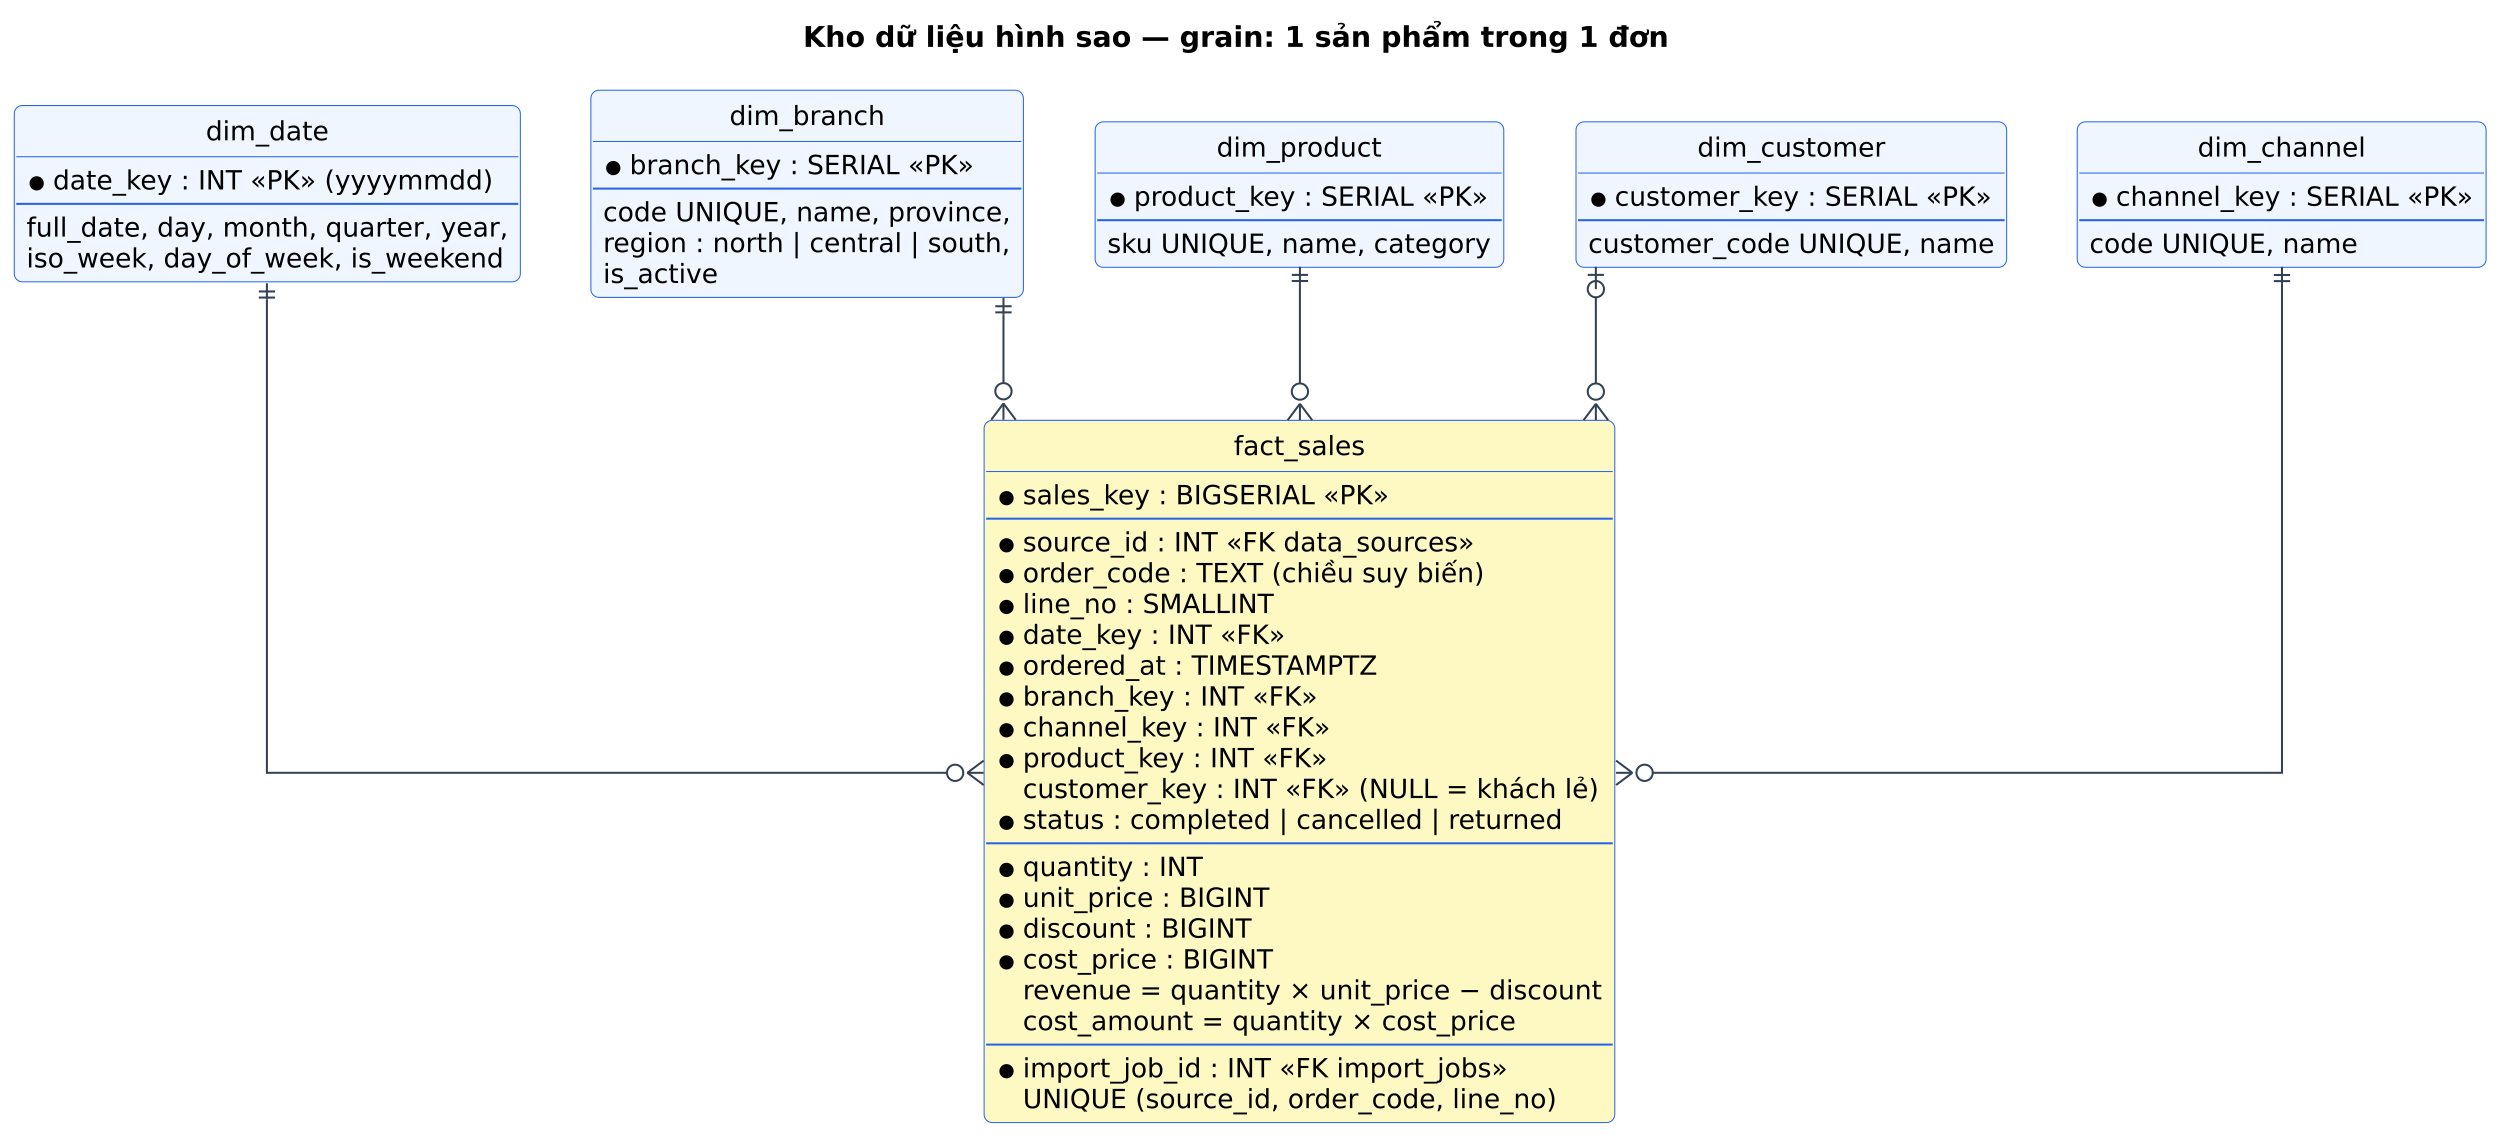
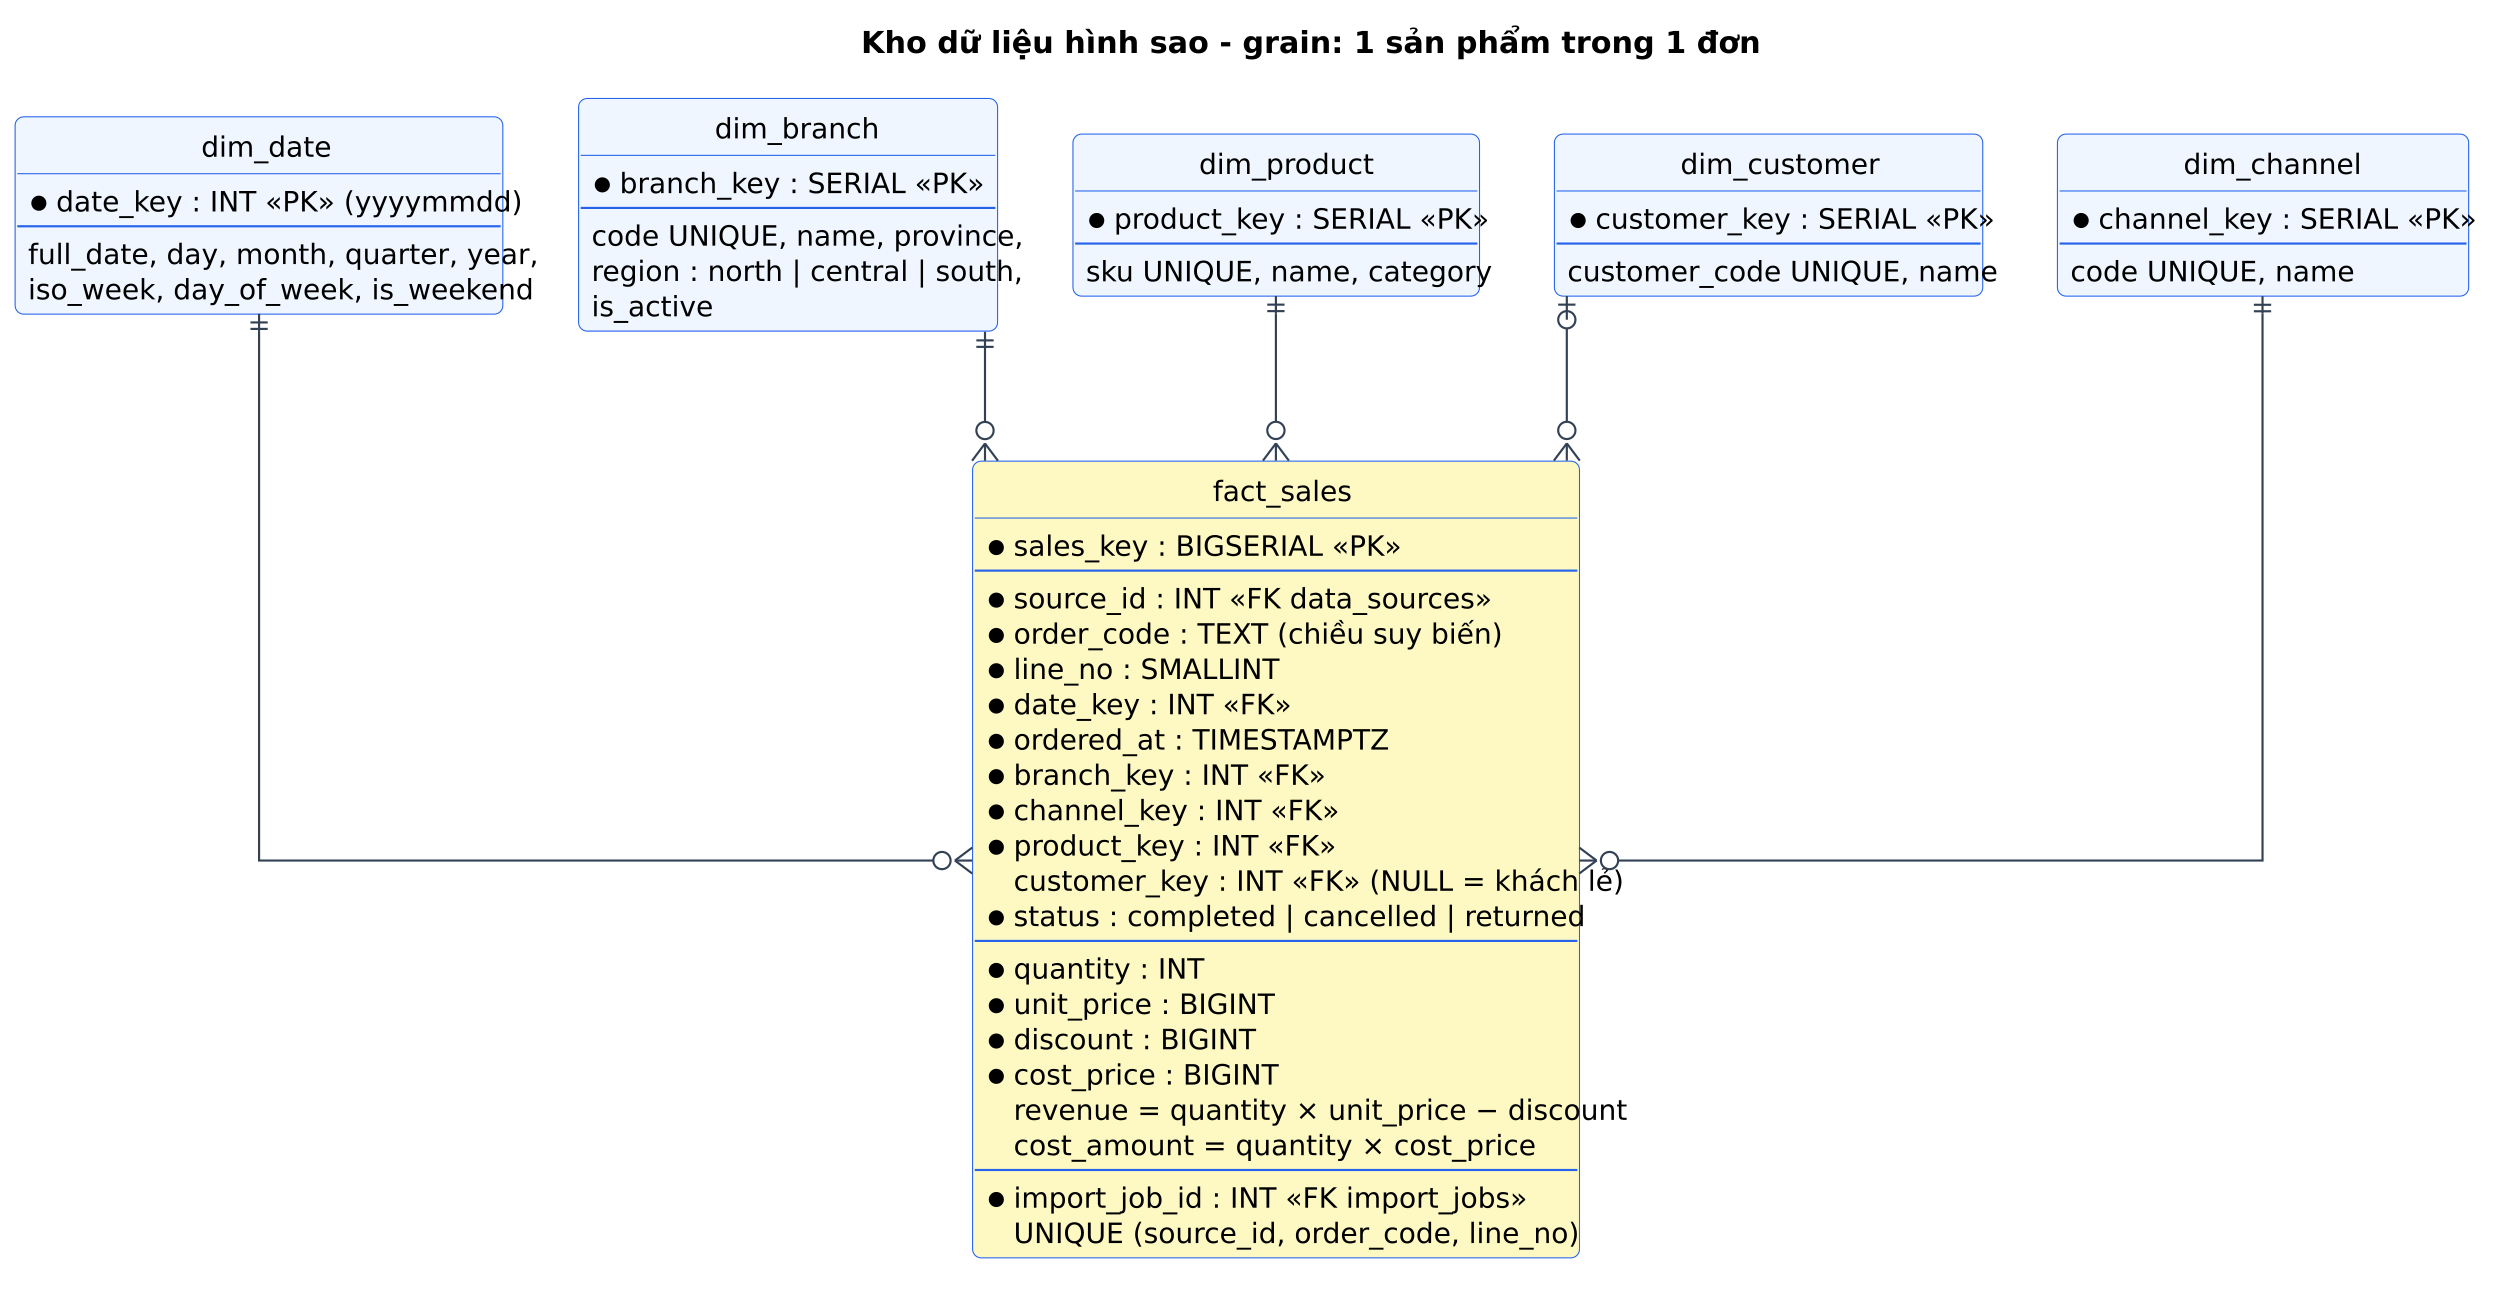
- <svg xmlns="http://www.w3.org/2000/svg" contentStyleType="text/css" height="557px" preserveAspectRatio="none" style="width:1227px;height:557px;background:#FFFFFF;" version="1.1" viewBox="0 0 1227 557" width="1227px" zoomAndPan="magnify">
+ <svg xmlns="http://www.w3.org/2000/svg" version="1.1" data-diagram-type="CLASS" style="width:1158px;height:597px;background:#FFFFFF;" width="1158px" height="597px" viewBox="0 0 1158 597" zoomAndPan="magnify" preserveAspectRatio="none" contentStyleType="text/css">
  <defs />
-   <g>
-     <text fill="#000000" font-family="DejaVu Sans" font-size="14" font-weight="bold" lengthAdjust="spacing" textLength="424.867" x="394.155" y="22.995">Kho dữ liệu hình sao — grain: 1 sản phẩm trong 1 đơn</text>
-     <g id="elem_F">
-       <rect codeLine="9" fill="#FEF9C3" height="344.656" id="F" rx="4" ry="4" style="stroke:#2563EB;stroke-width:0.5;" width="309.534" x="483" y="206.297" />
-       <text fill="#000000" font-family="DejaVu Sans" font-size="13" lengthAdjust="spacing" textLength="64.41" x="605.562" y="223.364">fact_sales</text>
-       <line style="stroke:#2563EB;stroke-width:0.5;" x1="484" x2="791.534" y1="231.43" y2="231.43" />
-       <ellipse cx="494" cy="244.496" fill="#000000" rx="3" ry="3" style="stroke:#000000;stroke-width:1.0;" />
-       <text fill="#000000" font-family="DejaVu Sans" font-size="13" lengthAdjust="spacing" textLength="180.185" x="502" y="247.497">sales_key : BIGSERIAL «PK»</text>
-       <line style="stroke:#2563EB;stroke-width:1.0;" x1="484" x2="791.534" y1="254.562" y2="254.562" />
-       <ellipse cx="494" cy="267.629" fill="#000000" rx="3" ry="3" style="stroke:#000000;stroke-width:1.0;" />
-       <text fill="#000000" font-family="DejaVu Sans" font-size="13" lengthAdjust="spacing" textLength="222.149" x="502" y="270.629">source_id : INT «FK data_sources»</text>
-       <ellipse cx="494" cy="282.762" fill="#000000" rx="3" ry="3" style="stroke:#000000;stroke-width:1.0;" />
-       <text fill="#000000" font-family="DejaVu Sans" font-size="13" lengthAdjust="spacing" textLength="231.106" x="502" y="285.762">order_code : TEXT  (chiều suy biến)</text>
-       <ellipse cx="494" cy="297.894" fill="#000000" rx="3" ry="3" style="stroke:#000000;stroke-width:1.0;" />
-       <text fill="#000000" font-family="DejaVu Sans" font-size="13" lengthAdjust="spacing" textLength="123.144" x="502" y="300.895">line_no : SMALLINT</text>
-       <ellipse cx="494" cy="313.027" fill="#000000" rx="3" ry="3" style="stroke:#000000;stroke-width:1.0;" />
-       <text fill="#000000" font-family="DejaVu Sans" font-size="13" lengthAdjust="spacing" textLength="129.219" x="502" y="316.028">date_key : INT «FK»</text>
-       <ellipse cx="494" cy="328.16" fill="#000000" rx="3" ry="3" style="stroke:#000000;stroke-width:1.0;" />
-       <text fill="#000000" font-family="DejaVu Sans" font-size="13" lengthAdjust="spacing" textLength="175.544" x="502" y="331.161">ordered_at : TIMESTAMPTZ</text>
-       <ellipse cx="494" cy="343.293" fill="#000000" rx="3" ry="3" style="stroke:#000000;stroke-width:1.0;" />
-       <text fill="#000000" font-family="DejaVu Sans" font-size="13" lengthAdjust="spacing" textLength="145.095" x="502" y="346.293">branch_key : INT «FK»</text>
-       <ellipse cx="494" cy="358.426" fill="#000000" rx="3" ry="3" style="stroke:#000000;stroke-width:1.0;" />
-       <text fill="#000000" font-family="DejaVu Sans" font-size="13" lengthAdjust="spacing" textLength="151.347" x="502" y="361.426">channel_key : INT «FK»</text>
-       <ellipse cx="494" cy="373.559" fill="#000000" rx="3" ry="3" style="stroke:#000000;stroke-width:1.0;" />
-       <text fill="#000000" font-family="DejaVu Sans" font-size="13" lengthAdjust="spacing" textLength="150.192" x="502" y="376.559">product_key : INT «FK»</text>
-       <text fill="#000000" font-family="DejaVu Sans" font-size="13" lengthAdjust="spacing" textLength="283.144" x="502" y="391.692">customer_key : INT «FK» (NULL = khách lẻ)</text>
-       <ellipse cx="494" cy="403.824" fill="#000000" rx="3" ry="3" style="stroke:#000000;stroke-width:1.0;" />
-       <text fill="#000000" font-family="DejaVu Sans" font-size="13" lengthAdjust="spacing" textLength="265.338" x="502" y="406.825">status : completed | cancelled | returned</text>
-       <line style="stroke:#2563EB;stroke-width:1.0;" x1="484" x2="791.534" y1="413.891" y2="413.891" />
-       <ellipse cx="494" cy="426.957" fill="#000000" rx="3" ry="3" style="stroke:#000000;stroke-width:1.0;" />
-       <text fill="#000000" font-family="DejaVu Sans" font-size="13" lengthAdjust="spacing" textLength="88.34" x="502" y="429.957">quantity : INT</text>
-       <ellipse cx="494" cy="442.09" fill="#000000" rx="3" ry="3" style="stroke:#000000;stroke-width:1.0;" />
-       <text fill="#000000" font-family="DejaVu Sans" font-size="13" lengthAdjust="spacing" textLength="121.012" x="502" y="445.09">unit_price : BIGINT</text>
-       <ellipse cx="494" cy="457.223" fill="#000000" rx="3" ry="3" style="stroke:#000000;stroke-width:1.0;" />
-       <text fill="#000000" font-family="DejaVu Sans" font-size="13" lengthAdjust="spacing" textLength="112.284" x="502" y="460.223">discount : BIGINT</text>
-       <ellipse cx="494" cy="472.356" fill="#000000" rx="3" ry="3" style="stroke:#000000;stroke-width:1.0;" />
-       <text fill="#000000" font-family="DejaVu Sans" font-size="13" lengthAdjust="spacing" textLength="122.795" x="502" y="475.356">cost_price : BIGINT</text>
-       <text fill="#000000" font-family="DejaVu Sans" font-size="13" lengthAdjust="spacing" textLength="284.534" x="502" y="490.489">revenue = quantity × unit_price − discount</text>
-       <text fill="#000000" font-family="DejaVu Sans" font-size="13" lengthAdjust="spacing" textLength="241.966" x="502" y="505.622">cost_amount = quantity × cost_price</text>
-       <line style="stroke:#2563EB;stroke-width:1.0;" x1="484" x2="791.534" y1="512.688" y2="512.688" />
-       <ellipse cx="494" cy="525.754" fill="#000000" rx="3" ry="3" style="stroke:#000000;stroke-width:1.0;" />
-       <text fill="#000000" font-family="DejaVu Sans" font-size="13" lengthAdjust="spacing" textLength="237.935" x="502" y="528.754">import_job_id : INT «FK import_jobs»</text>
-       <text fill="#000000" font-family="DejaVu Sans" font-size="13" lengthAdjust="spacing" textLength="262.558" x="502" y="543.887">UNIQUE (source_id, order_code, line_no)</text>
+   <g font-family="sans-serif" lengthAdjust="spacing">
+     <g class="title" data-source-line="2">
+       <text x="398.858" y="24.533" fill="#000" font-size="14" textLength="353.773" font-weight="700" font-family="'DejaVu Sans'">Kho dữ liệu hình sao - grain: 1 sản phẩm trong 1 đơn</text>
    </g>
-     <g id="elem_D">
-       <rect codeLine="34" fill="#EFF6FF" height="86.531" id="D" rx="4" ry="4" style="stroke:#2563EB;stroke-width:0.5;" width="248.393" x="7" y="51.797" />
-       <text fill="#000000" font-family="DejaVu Sans" font-size="13" lengthAdjust="spacing" textLength="60.341" x="101.026" y="68.864">dim_date</text>
-       <line style="stroke:#2563EB;stroke-width:0.5;" x1="8" x2="254.393" y1="76.93" y2="76.93" />
-       <ellipse cx="18" cy="89.996" fill="#000000" rx="3" ry="3" style="stroke:#000000;stroke-width:1.0;" />
-       <text fill="#000000" font-family="DejaVu Sans" font-size="13" lengthAdjust="spacing" textLength="216.461" x="26" y="92.997">date_key : INT «PK» (yyyymmdd)</text>
-       <line style="stroke:#2563EB;stroke-width:1.0;" x1="8" x2="254.393" y1="100.062" y2="100.062" />
-       <text fill="#000000" font-family="DejaVu Sans" font-size="13" lengthAdjust="spacing" textLength="236.393" x="13" y="116.129">full_date, day, month, quarter, year,</text>
-       <text fill="#000000" font-family="DejaVu Sans" font-size="13" lengthAdjust="spacing" textLength="234.654" x="13" y="131.262">iso_week, day_of_week, is_weekend</text>
+     <g class="entity" data-qualified-name="F" id="ent0001" data-source-line="9">
+       <rect x="450.5" y="213.609" width="281.122" height="369.031" fill="#FEF9C3" style="stroke:#2563EB;stroke-width:0.5;" rx="4" ry="4" />
+       <text x="561.795" y="232.104" fill="#000" font-size="13" textLength="58.532" font-family="'DejaVu Sans'">fact_sales</text>
+       <line x1="451.5" y1="239.961" x2="730.622" y2="239.961" style="stroke:#2563EB;stroke-width:0.5;" />
+       <g data-visibility-modifier="IE_MANDATORY">
+         <ellipse cx="461.5" cy="253.637" rx="3" ry="3" fill="#000" style="stroke:#000;stroke-width:1;" />
+       </g>
+       <text x="469.5" y="257.456" fill="#000" font-size="13" textLength="172.694" font-family="'DejaVu Sans'">sales_key : BIGSERIAL «PK»</text>
+       <line x1="451.5" y1="264.313" x2="730.622" y2="264.313" style="stroke:#2563EB;stroke-width:1;" />
+       <g data-visibility-modifier="IE_MANDATORY">
+         <ellipse cx="461.5" cy="277.988" rx="3" ry="3" fill="#000" style="stroke:#000;stroke-width:1;" />
+       </g>
+       <text x="469.5" y="281.808" fill="#000" font-size="13" textLength="204.49" font-family="'DejaVu Sans'">source_id : INT «FK data_sources»</text>
+       <g data-visibility-modifier="IE_MANDATORY">
+         <ellipse cx="461.5" cy="294.34" rx="3" ry="3" fill="#000" style="stroke:#000;stroke-width:1;" />
+       </g>
+       <text x="469.5" y="298.159" fill="#000" font-size="13" textLength="208.819" font-family="'DejaVu Sans'">order_code : TEXT  (chiều suy biến)</text>
+       <g data-visibility-modifier="IE_MANDATORY">
+         <ellipse cx="461.5" cy="310.691" rx="3" ry="3" fill="#000" style="stroke:#000;stroke-width:1;" />
+       </g>
+       <text x="469.5" y="314.511" fill="#000" font-size="13" textLength="116.333" font-family="'DejaVu Sans'">line_no : SMALLINT</text>
+       <g data-visibility-modifier="IE_MANDATORY">
+         <ellipse cx="461.5" cy="327.043" rx="3" ry="3" fill="#000" style="stroke:#000;stroke-width:1;" />
+       </g>
+       <text x="469.5" y="330.862" fill="#000" font-size="13" textLength="119.222" font-family="'DejaVu Sans'">date_key : INT «FK»</text>
+       <g data-visibility-modifier="IE_MANDATORY">
+         <ellipse cx="461.5" cy="343.395" rx="3" ry="3" fill="#000" style="stroke:#000;stroke-width:1;" />
+       </g>
+       <text x="469.5" y="347.214" fill="#000" font-size="13" textLength="165.433" font-family="'DejaVu Sans'">ordered_at : TIMESTAMPTZ</text>
+       <g data-visibility-modifier="IE_MANDATORY">
+         <ellipse cx="461.5" cy="359.746" rx="3" ry="3" fill="#000" style="stroke:#000;stroke-width:1;" />
+       </g>
+       <text x="469.5" y="363.565" fill="#000" font-size="13" textLength="133.669" font-family="'DejaVu Sans'">branch_key : INT «FK»</text>
+       <g data-visibility-modifier="IE_MANDATORY">
+         <ellipse cx="461.5" cy="376.098" rx="3" ry="3" fill="#000" style="stroke:#000;stroke-width:1;" />
+       </g>
+       <text x="469.5" y="379.917" fill="#000" font-size="13" textLength="139.458" font-family="'DejaVu Sans'">channel_key : INT «FK»</text>
+       <g data-visibility-modifier="IE_MANDATORY">
+         <ellipse cx="461.5" cy="392.449" rx="3" ry="3" fill="#000" style="stroke:#000;stroke-width:1;" />
+       </g>
+       <text x="469.5" y="396.269" fill="#000" font-size="13" textLength="137.281" font-family="'DejaVu Sans'">product_key : INT «FK»</text>
+       <text x="469.5" y="412.62" fill="#000" font-size="13" textLength="256.122" font-family="'DejaVu Sans'">customer_key : INT «FK» (NULL = khách lẻ)</text>
+       <g data-visibility-modifier="IE_MANDATORY">
+         <ellipse cx="461.5" cy="425.152" rx="3" ry="3" fill="#000" style="stroke:#000;stroke-width:1;" />
+       </g>
+       <text x="469.5" y="428.972" fill="#000" font-size="13" textLength="230.045" font-family="'DejaVu Sans'">status : completed | cancelled | returned</text>
+       <line x1="451.5" y1="435.828" x2="730.622" y2="435.828" style="stroke:#2563EB;stroke-width:1;" />
+       <g data-visibility-modifier="IE_MANDATORY">
+         <ellipse cx="461.5" cy="449.504" rx="3" ry="3" fill="#000" style="stroke:#000;stroke-width:1;" />
+       </g>
+       <text x="469.5" y="453.323" fill="#000" font-size="13" textLength="77.308" font-family="'DejaVu Sans'">quantity : INT</text>
+       <g data-visibility-modifier="IE_MANDATORY">
+         <ellipse cx="461.5" cy="465.855" rx="3" ry="3" fill="#000" style="stroke:#000;stroke-width:1;" />
+       </g>
+       <text x="469.5" y="469.675" fill="#000" font-size="13" textLength="110.538" font-family="'DejaVu Sans'">unit_price : BIGINT</text>
+       <g data-visibility-modifier="IE_MANDATORY">
+         <ellipse cx="461.5" cy="482.207" rx="3" ry="3" fill="#000" style="stroke:#000;stroke-width:1;" />
+       </g>
+       <text x="469.5" y="486.026" fill="#000" font-size="13" textLength="102.591" font-family="'DejaVu Sans'">discount : BIGINT</text>
+       <g data-visibility-modifier="IE_MANDATORY">
+         <ellipse cx="461.5" cy="498.559" rx="3" ry="3" fill="#000" style="stroke:#000;stroke-width:1;" />
+       </g>
+       <text x="469.5" y="502.378" fill="#000" font-size="13" textLength="113.42" font-family="'DejaVu Sans'">cost_price : BIGINT</text>
+       <text x="469.5" y="518.729" fill="#000" font-size="13" textLength="243.039" font-family="'DejaVu Sans'">revenue = quantity × unit_price − discount</text>
+       <text x="469.5" y="535.081" fill="#000" font-size="13" textLength="208.844" font-family="'DejaVu Sans'">cost_amount = quantity × cost_price</text>
+       <line x1="451.5" y1="541.938" x2="730.622" y2="541.938" style="stroke:#2563EB;stroke-width:1;" />
+       <g data-visibility-modifier="IE_MANDATORY">
+         <ellipse cx="461.5" cy="555.613" rx="3" ry="3" fill="#000" style="stroke:#000;stroke-width:1;" />
+       </g>
+       <text x="469.5" y="559.433" fill="#000" font-size="13" textLength="215.313" font-family="'DejaVu Sans'">import_job_id : INT «FK import_jobs»</text>
+       <text x="469.5" y="575.784" fill="#000" font-size="13" textLength="241.338" font-family="'DejaVu Sans'">UNIQUE (source_id, order_code, line_no)</text>
    </g>
-     <g id="elem_B">
-       <rect codeLine="40" fill="#EFF6FF" height="101.664" id="B" rx="4" ry="4" style="stroke:#2563EB;stroke-width:0.5;" width="212.288" x="290" y="44.297" />
-       <text fill="#000000" font-family="DejaVu Sans" font-size="13" lengthAdjust="spacing" textLength="76.216" x="358.036" y="61.364">dim_branch</text>
-       <line style="stroke:#2563EB;stroke-width:0.5;" x1="291" x2="501.288" y1="69.43" y2="69.43" />
-       <ellipse cx="301" cy="82.496" fill="#000000" rx="3" ry="3" style="stroke:#000000;stroke-width:1.0;" />
-       <text fill="#000000" font-family="DejaVu Sans" font-size="13" lengthAdjust="spacing" textLength="169.425" x="309" y="85.497">branch_key : SERIAL «PK»</text>
-       <line style="stroke:#2563EB;stroke-width:1.0;" x1="291" x2="501.288" y1="92.562" y2="92.562" />
-       <text fill="#000000" font-family="DejaVu Sans" font-size="13" lengthAdjust="spacing" textLength="200.288" x="296" y="108.629">code UNIQUE, name, province,</text>
-       <text fill="#000000" font-family="DejaVu Sans" font-size="13" lengthAdjust="spacing" textLength="200.046" x="296" y="123.762">region : north | central | south,</text>
-       <text fill="#000000" font-family="DejaVu Sans" font-size="13" lengthAdjust="spacing" textLength="56.399" x="296" y="138.895">is_active</text>
+     <g class="entity" data-qualified-name="D" id="ent0002" data-source-line="34">
+       <rect x="7" y="54.109" width="225.91" height="91.406" fill="#EFF6FF" style="stroke:#2563EB;stroke-width:0.5;" rx="4" ry="4" />
+       <text x="93.215" y="72.604" fill="#000" font-size="13" textLength="53.479" font-family="'DejaVu Sans'">dim_date</text>
+       <line x1="8" y1="80.461" x2="231.91" y2="80.461" style="stroke:#2563EB;stroke-width:0.5;" />
+       <g data-visibility-modifier="IE_MANDATORY">
+         <ellipse cx="18" cy="94.137" rx="3" ry="3" fill="#000" style="stroke:#000;stroke-width:1;" />
+       </g>
+       <text x="26" y="97.956" fill="#000" font-size="13" textLength="194.34" font-family="'DejaVu Sans'">date_key : INT «PK» (yyyymmdd)</text>
+       <line x1="8" y1="104.813" x2="231.91" y2="104.813" style="stroke:#2563EB;stroke-width:1;" />
+       <text x="13" y="122.308" fill="#000" font-size="13" textLength="205.226" font-family="'DejaVu Sans'">full_date, day, month, quarter, year,</text>
+       <text x="13" y="138.659" fill="#000" font-size="13" textLength="213.91" font-family="'DejaVu Sans'">iso_week, day_of_week, is_weekend</text>
    </g>
-     <g id="elem_P">
-       <rect codeLine="47" fill="#EFF6FF" height="71.398" id="P" rx="4" ry="4" style="stroke:#2563EB;stroke-width:0.5;" width="200.557" x="537.5" y="59.797" />
-       <text fill="#000000" font-family="DejaVu Sans" font-size="13" lengthAdjust="spacing" textLength="81.314" x="597.122" y="76.864">dim_product</text>
-       <line style="stroke:#2563EB;stroke-width:0.5;" x1="538.5" x2="737.057" y1="84.93" y2="84.93" />
-       <ellipse cx="548.5" cy="97.996" fill="#000000" rx="3" ry="3" style="stroke:#000000;stroke-width:1.0;" />
-       <text fill="#000000" font-family="DejaVu Sans" font-size="13" lengthAdjust="spacing" textLength="174.523" x="556.5" y="100.997">product_key : SERIAL «PK»</text>
-       <line style="stroke:#2563EB;stroke-width:1.0;" x1="538.5" x2="737.057" y1="108.062" y2="108.062" />
-       <text fill="#000000" font-family="DejaVu Sans" font-size="13" lengthAdjust="spacing" textLength="188.557" x="543.5" y="124.129">sku UNIQUE, name, category</text>
+     <g class="entity" data-qualified-name="B" id="ent0003" data-source-line="40">
+       <rect x="268" y="45.609" width="194.076" height="107.758" fill="#EFF6FF" style="stroke:#2563EB;stroke-width:0.5;" rx="4" ry="4" />
+       <text x="331.075" y="64.104" fill="#000" font-size="13" textLength="67.926" font-family="'DejaVu Sans'">dim_branch</text>
+       <line x1="269" y1="71.961" x2="461.076" y2="71.961" style="stroke:#2563EB;stroke-width:0.5;" />
+       <g data-visibility-modifier="IE_MANDATORY">
+         <ellipse cx="279" cy="85.637" rx="3" ry="3" fill="#000" style="stroke:#000;stroke-width:1;" />
+       </g>
+       <text x="287" y="89.456" fill="#000" font-size="13" textLength="159.701" font-family="'DejaVu Sans'">branch_key : SERIAL «PK»</text>
+       <line x1="269" y1="96.313" x2="461.076" y2="96.313" style="stroke:#2563EB;stroke-width:1;" />
+       <text x="274" y="113.808" fill="#000" font-size="13" textLength="182.076" font-family="'DejaVu Sans'">code UNIQUE, name, province,</text>
+       <text x="274" y="130.159" fill="#000" font-size="13" textLength="172.237" font-family="'DejaVu Sans'">region : north | central | south,</text>
+       <text x="274" y="146.511" fill="#000" font-size="13" textLength="50.578" font-family="'DejaVu Sans'">is_active</text>
    </g>
-     <g id="elem_C">
-       <rect codeLine="52" fill="#EFF6FF" height="71.398" id="C" rx="4" ry="4" style="stroke:#2563EB;stroke-width:0.5;" width="211.367" x="773.5" y="59.797" />
-       <text fill="#000000" font-family="DejaVu Sans" font-size="13" lengthAdjust="spacing" textLength="92.244" x="833.062" y="76.864">dim_customer</text>
-       <line style="stroke:#2563EB;stroke-width:0.5;" x1="774.5" x2="983.867" y1="84.93" y2="84.93" />
-       <ellipse cx="784.5" cy="97.996" fill="#000000" rx="3" ry="3" style="stroke:#000000;stroke-width:1.0;" />
-       <text fill="#000000" font-family="DejaVu Sans" font-size="13" lengthAdjust="spacing" textLength="185.453" x="792.5" y="100.997">customer_key : SERIAL «PK»</text>
-       <line style="stroke:#2563EB;stroke-width:1.0;" x1="774.5" x2="983.867" y1="108.062" y2="108.062" />
-       <text fill="#000000" font-family="DejaVu Sans" font-size="13" lengthAdjust="spacing" textLength="199.367" x="779.5" y="124.129">customer_code UNIQUE, name</text>
+     <g class="entity" data-qualified-name="P" id="ent0004" data-source-line="47">
+       <rect x="497" y="62.109" width="188.313" height="75.055" fill="#EFF6FF" style="stroke:#2563EB;stroke-width:0.5;" rx="4" ry="4" />
+       <text x="555.387" y="80.604" fill="#000" font-size="13" textLength="71.538" font-family="'DejaVu Sans'">dim_product</text>
+       <line x1="498" y1="88.461" x2="684.313" y2="88.461" style="stroke:#2563EB;stroke-width:0.5;" />
+       <g data-visibility-modifier="IE_MANDATORY">
+         <ellipse cx="508" cy="102.137" rx="3" ry="3" fill="#000" style="stroke:#000;stroke-width:1;" />
+       </g>
+       <text x="516" y="105.956" fill="#000" font-size="13" textLength="163.313" font-family="'DejaVu Sans'">product_key : SERIAL «PK»</text>
+       <line x1="498" y1="112.813" x2="684.313" y2="112.813" style="stroke:#2563EB;stroke-width:1;" />
+       <text x="503" y="130.308" fill="#000" font-size="13" textLength="171.228" font-family="'DejaVu Sans'">sku UNIQUE, name, category</text>
    </g>
-     <g id="elem_CH">
-       <rect codeLine="57" fill="#EFF6FF" height="71.398" id="CH" rx="4" ry="4" style="stroke:#2563EB;stroke-width:0.5;" width="200.678" x="1019.5" y="59.797" />
-       <text fill="#000000" font-family="DejaVu Sans" font-size="13" lengthAdjust="spacing" textLength="82.469" x="1078.604" y="76.864">dim_channel</text>
-       <line style="stroke:#2563EB;stroke-width:0.5;" x1="1020.5" x2="1219.178" y1="84.93" y2="84.93" />
-       <ellipse cx="1030.5" cy="97.996" fill="#000000" rx="3" ry="3" style="stroke:#000000;stroke-width:1.0;" />
-       <text fill="#000000" font-family="DejaVu Sans" font-size="13" lengthAdjust="spacing" textLength="175.678" x="1038.5" y="100.997">channel_key : SERIAL «PK»</text>
-       <line style="stroke:#2563EB;stroke-width:1.0;" x1="1020.5" x2="1219.178" y1="108.062" y2="108.062" />
-       <text fill="#000000" font-family="DejaVu Sans" font-size="13" lengthAdjust="spacing" textLength="131.65" x="1025.5" y="124.129">code UNIQUE, name</text>
+     <g class="entity" data-qualified-name="C" id="ent0005" data-source-line="52">
+       <rect x="720" y="62.109" width="198.412" height="75.055" fill="#EFF6FF" style="stroke:#2563EB;stroke-width:0.5;" rx="4" ry="4" />
+       <text x="778.387" y="80.604" fill="#000" font-size="13" textLength="81.637" font-family="'DejaVu Sans'">dim_customer</text>
+       <line x1="721" y1="88.461" x2="917.412" y2="88.461" style="stroke:#2563EB;stroke-width:0.5;" />
+       <g data-visibility-modifier="IE_MANDATORY">
+         <ellipse cx="731" cy="102.137" rx="3" ry="3" fill="#000" style="stroke:#000;stroke-width:1;" />
+       </g>
+       <text x="739" y="105.956" fill="#000" font-size="13" textLength="173.412" font-family="'DejaVu Sans'">customer_key : SERIAL «PK»</text>
+       <line x1="721" y1="112.813" x2="917.412" y2="112.813" style="stroke:#2563EB;stroke-width:1;" />
+       <text x="726" y="130.308" fill="#000" font-size="13" textLength="182.793" font-family="'DejaVu Sans'">customer_code UNIQUE, name</text>
    </g>
-     <g id="link_D_F">
-       <path codeLine="63" d="M131,147.047 C131,226.717 131,379.297 131,379.297 C131,379.297 315.72,379.297 464.78,379.297 " fill="none" id="D-F" style="stroke:#334155;stroke-width:1.0;" />
-       <line style="stroke:#334155;stroke-width:1.0;" x1="127" x2="135" y1="143.047" y2="143.047" />
-       <line style="stroke:#334155;stroke-width:1.0;" x1="127" x2="135" y1="146.047" y2="146.047" />
-       <line style="stroke:#334155;stroke-width:1.0;" x1="131" x2="131" y1="147.047" y2="139.047" />
-       <line style="stroke:#334155;stroke-width:1.0;" x1="474.78" x2="482.78" y1="379.297" y2="373.297" />
-       <line style="stroke:#334155;stroke-width:1.0;" x1="474.78" x2="482.78" y1="379.297" y2="385.297" />
-       <line style="stroke:#334155;stroke-width:1.0;" x1="474.78" x2="482.78" y1="379.297" y2="379.297" />
-       <ellipse cx="468.78" cy="379.297" fill="none" rx="4" ry="4" style="stroke:#334155;stroke-width:1.0;" />
+     <g class="entity" data-qualified-name="CH" id="ent0006" data-source-line="57">
+       <rect x="953" y="62.109" width="190.49" height="75.055" fill="#EFF6FF" style="stroke:#2563EB;stroke-width:0.5;" rx="4" ry="4" />
+       <text x="1011.387" y="80.604" fill="#000" font-size="13" textLength="73.715" font-family="'DejaVu Sans'">dim_channel</text>
+       <line x1="954" y1="88.461" x2="1142.49" y2="88.461" style="stroke:#2563EB;stroke-width:0.5;" />
+       <g data-visibility-modifier="IE_MANDATORY">
+         <ellipse cx="964" cy="102.137" rx="3" ry="3" fill="#000" style="stroke:#000;stroke-width:1;" />
+       </g>
+       <text x="972" y="105.956" fill="#000" font-size="13" textLength="165.49" font-family="'DejaVu Sans'">channel_key : SERIAL «PK»</text>
+       <line x1="954" y1="112.813" x2="1142.49" y2="112.813" style="stroke:#2563EB;stroke-width:1;" />
+       <text x="959" y="130.308" fill="#000" font-size="13" textLength="122.104" font-family="'DejaVu Sans'">code UNIQUE, name</text>
    </g>
-     <g id="link_B_F">
-       <path codeLine="64" d="M492.5,154.307 C492.5,171.767 492.5,166.387 492.5,188.027 " fill="none" id="B-F" style="stroke:#334155;stroke-width:1.0;" />
-       <line style="stroke:#334155;stroke-width:1.0;" x1="488.5" x2="496.5" y1="150.307" y2="150.307" />
-       <line style="stroke:#334155;stroke-width:1.0;" x1="488.5" x2="496.5" y1="153.307" y2="153.307" />
-       <line style="stroke:#334155;stroke-width:1.0;" x1="492.5" x2="492.5" y1="154.307" y2="146.307" />
-       <line style="stroke:#334155;stroke-width:1.0;" x1="492.5" x2="498.5" y1="198.027" y2="206.027" />
-       <line style="stroke:#334155;stroke-width:1.0;" x1="492.5" x2="486.5" y1="198.027" y2="206.027" />
-       <line style="stroke:#334155;stroke-width:1.0;" x1="492.5" x2="492.5" y1="198.027" y2="206.027" />
-       <ellipse cx="492.5" cy="192.027" fill="none" rx="4" ry="4" style="stroke:#334155;stroke-width:1.0;" />
+     <g class="link" data-entity-1="ent0002" data-entity-2="ent0001" id="lnk7" data-source-line="63" data-link-type="crowfoot">
+       <path d="M120,153.349 C120,237.109 120,398.609 120,398.609 C120,398.609 293.53,398.609 432.32,398.609" style="stroke:#334155;stroke-width:1;" fill="none" id="D-F" codeLine="63" />
+       <line x1="116" y1="149.349" x2="124" y2="149.349" style="stroke:#334155;stroke-width:1;" />
+       <line x1="116" y1="152.349" x2="124" y2="152.349" style="stroke:#334155;stroke-width:1;" />
+       <line x1="120" y1="153.349" x2="120" y2="145.349" style="stroke:#334155;stroke-width:1;" />
+       <line x1="442.32" y1="398.609" x2="450.32" y2="392.609" style="stroke:#334155;stroke-width:1;" />
+       <line x1="442.32" y1="398.609" x2="450.32" y2="404.609" style="stroke:#334155;stroke-width:1;" />
+       <line x1="442.32" y1="398.609" x2="450.32" y2="398.609" style="stroke:#334155;stroke-width:1;" />
+       <ellipse cx="436.32" cy="398.609" rx="4" ry="4" fill="none" style="stroke:#334155;stroke-width:1;" />
    </g>
-     <g id="link_P_F">
-       <path codeLine="65" d="M638,138.917 C638,158.987 638,159.717 638,188.187 " fill="none" id="P-F" style="stroke:#334155;stroke-width:1.0;" />
-       <line style="stroke:#334155;stroke-width:1.0;" x1="634" x2="642" y1="134.917" y2="134.917" />
-       <line style="stroke:#334155;stroke-width:1.0;" x1="634" x2="642" y1="137.917" y2="137.917" />
-       <line style="stroke:#334155;stroke-width:1.0;" x1="638" x2="638" y1="138.917" y2="130.917" />
-       <line style="stroke:#334155;stroke-width:1.0;" x1="638" x2="644" y1="198.187" y2="206.187" />
-       <line style="stroke:#334155;stroke-width:1.0;" x1="638" x2="632" y1="198.187" y2="206.187" />
-       <line style="stroke:#334155;stroke-width:1.0;" x1="638" x2="638" y1="198.187" y2="206.187" />
-       <ellipse cx="638" cy="192.187" fill="none" rx="4" ry="4" style="stroke:#334155;stroke-width:1.0;" />
+     <g class="link" data-entity-1="ent0003" data-entity-2="ent0001" id="lnk8" data-source-line="64" data-link-type="crowfoot">
+       <path d="M456.25,161.669 C456.25,179.219 456.25,173.799 456.25,195.419" style="stroke:#334155;stroke-width:1;" fill="none" id="B-F" codeLine="64" />
+       <line x1="452.25" y1="157.669" x2="460.25" y2="157.669" style="stroke:#334155;stroke-width:1;" />
+       <line x1="452.25" y1="160.669" x2="460.25" y2="160.669" style="stroke:#334155;stroke-width:1;" />
+       <line x1="456.25" y1="161.669" x2="456.25" y2="153.669" style="stroke:#334155;stroke-width:1;" />
+       <line x1="456.25" y1="205.419" x2="462.25" y2="213.419" style="stroke:#334155;stroke-width:1;" />
+       <line x1="456.25" y1="205.419" x2="450.25" y2="213.419" style="stroke:#334155;stroke-width:1;" />
+       <line x1="456.25" y1="205.419" x2="456.25" y2="213.419" style="stroke:#334155;stroke-width:1;" />
+       <ellipse cx="456.25" cy="199.419" rx="4" ry="4" fill="none" style="stroke:#334155;stroke-width:1;" />
    </g>
-     <g id="link_C_F">
-       <path codeLine="66" d="M783.25,145.917 C783.25,165.987 783.25,159.717 783.25,188.187 " fill="none" id="C-F" style="stroke:#334155;stroke-width:1.0;" />
-       <line style="stroke:#334155;stroke-width:1.0;" x1="783.25" x2="783.25" y1="141.917" y2="130.917" />
-       <ellipse cx="783.25" cy="141.917" fill="none" rx="4" ry="4" style="stroke:#334155;stroke-width:1.0;" />
-       <line style="stroke:#334155;stroke-width:1.0;" x1="779.25" x2="787.25" y1="134.917" y2="134.917" />
-       <line style="stroke:#334155;stroke-width:1.0;" x1="783.25" x2="789.25" y1="198.187" y2="206.187" />
-       <line style="stroke:#334155;stroke-width:1.0;" x1="783.25" x2="777.25" y1="198.187" y2="206.187" />
-       <line style="stroke:#334155;stroke-width:1.0;" x1="783.25" x2="783.25" y1="198.187" y2="206.187" />
-       <ellipse cx="783.25" cy="192.187" fill="none" rx="4" ry="4" style="stroke:#334155;stroke-width:1.0;" />
+     <g class="link" data-entity-1="ent0004" data-entity-2="ent0001" id="lnk9" data-source-line="65" data-link-type="crowfoot">
+       <path d="M591,145.109 C591,165.549 591,166.519 591,195.369" style="stroke:#334155;stroke-width:1;" fill="none" id="P-F" codeLine="65" />
+       <line x1="587" y1="141.109" x2="595" y2="141.109" style="stroke:#334155;stroke-width:1;" />
+       <line x1="587" y1="144.109" x2="595" y2="144.109" style="stroke:#334155;stroke-width:1;" />
+       <line x1="591" y1="145.109" x2="591" y2="137.109" style="stroke:#334155;stroke-width:1;" />
+       <line x1="591" y1="205.369" x2="597" y2="213.369" style="stroke:#334155;stroke-width:1;" />
+       <line x1="591" y1="205.369" x2="585" y2="213.369" style="stroke:#334155;stroke-width:1;" />
+       <line x1="591" y1="205.369" x2="591" y2="213.369" style="stroke:#334155;stroke-width:1;" />
+       <ellipse cx="591" cy="199.369" rx="4" ry="4" fill="none" style="stroke:#334155;stroke-width:1;" />
    </g>
-     <g id="link_CH_F">
-       <path codeLine="67" d="M1120,138.977 C1120,215.257 1120,379.297 1120,379.297 C1120,379.297 952.06,379.297 811.16,379.297 " fill="none" id="CH-F" style="stroke:#334155;stroke-width:1.0;" />
-       <line style="stroke:#334155;stroke-width:1.0;" x1="1116" x2="1124" y1="134.977" y2="134.977" />
-       <line style="stroke:#334155;stroke-width:1.0;" x1="1116" x2="1124" y1="137.977" y2="137.977" />
-       <line style="stroke:#334155;stroke-width:1.0;" x1="1120" x2="1120" y1="138.977" y2="130.977" />
-       <line style="stroke:#334155;stroke-width:1.0;" x1="801.16" x2="793.16" y1="379.297" y2="385.297" />
-       <line style="stroke:#334155;stroke-width:1.0;" x1="801.16" x2="793.16" y1="379.297" y2="373.297" />
-       <line style="stroke:#334155;stroke-width:1.0;" x1="801.16" x2="793.16" y1="379.297" y2="379.297" />
-       <ellipse cx="807.16" cy="379.297" fill="none" rx="4" ry="4" style="stroke:#334155;stroke-width:1.0;" />
+     <g class="link" data-entity-1="ent0005" data-entity-2="ent0001" id="lnk10" data-source-line="66" data-link-type="crowfoot">
+       <path d="M725.75,152.109 C725.75,172.549 725.75,166.519 725.75,195.369" style="stroke:#334155;stroke-width:1;" fill="none" id="C-F" codeLine="66" />
+       <line x1="725.75" y1="148.109" x2="725.75" y2="137.109" style="stroke:#334155;stroke-width:1;" />
+       <ellipse cx="725.75" cy="148.109" rx="4" ry="4" fill="none" style="stroke:#334155;stroke-width:1;" />
+       <line x1="721.75" y1="141.109" x2="729.75" y2="141.109" style="stroke:#334155;stroke-width:1;" />
+       <line x1="725.75" y1="205.369" x2="731.75" y2="213.369" style="stroke:#334155;stroke-width:1;" />
+       <line x1="725.75" y1="205.369" x2="719.75" y2="213.369" style="stroke:#334155;stroke-width:1;" />
+       <line x1="725.75" y1="205.369" x2="725.75" y2="213.369" style="stroke:#334155;stroke-width:1;" />
+       <ellipse cx="725.75" cy="199.369" rx="4" ry="4" fill="none" style="stroke:#334155;stroke-width:1;" />
+     </g>
+     <g class="link" data-entity-1="ent0006" data-entity-2="ent0001" id="lnk11" data-source-line="67" data-link-type="crowfoot">
+       <path d="M1048,145.179 C1048,225.479 1048,398.609 1048,398.609 C1048,398.609 883.84,398.609 749.53,398.609" style="stroke:#334155;stroke-width:1;" fill="none" id="CH-F" codeLine="67" />
+       <line x1="1044" y1="141.179" x2="1052" y2="141.179" style="stroke:#334155;stroke-width:1;" />
+       <line x1="1044" y1="144.179" x2="1052" y2="144.179" style="stroke:#334155;stroke-width:1;" />
+       <line x1="1048" y1="145.179" x2="1048" y2="137.179" style="stroke:#334155;stroke-width:1;" />
+       <line x1="739.53" y1="398.609" x2="731.53" y2="404.609" style="stroke:#334155;stroke-width:1;" />
+       <line x1="739.53" y1="398.609" x2="731.53" y2="392.609" style="stroke:#334155;stroke-width:1;" />
+       <line x1="739.53" y1="398.609" x2="731.53" y2="398.609" style="stroke:#334155;stroke-width:1;" />
+       <ellipse cx="745.53" cy="398.609" rx="4" ry="4" fill="none" style="stroke:#334155;stroke-width:1;" />
    </g>
  </g>
</svg>
